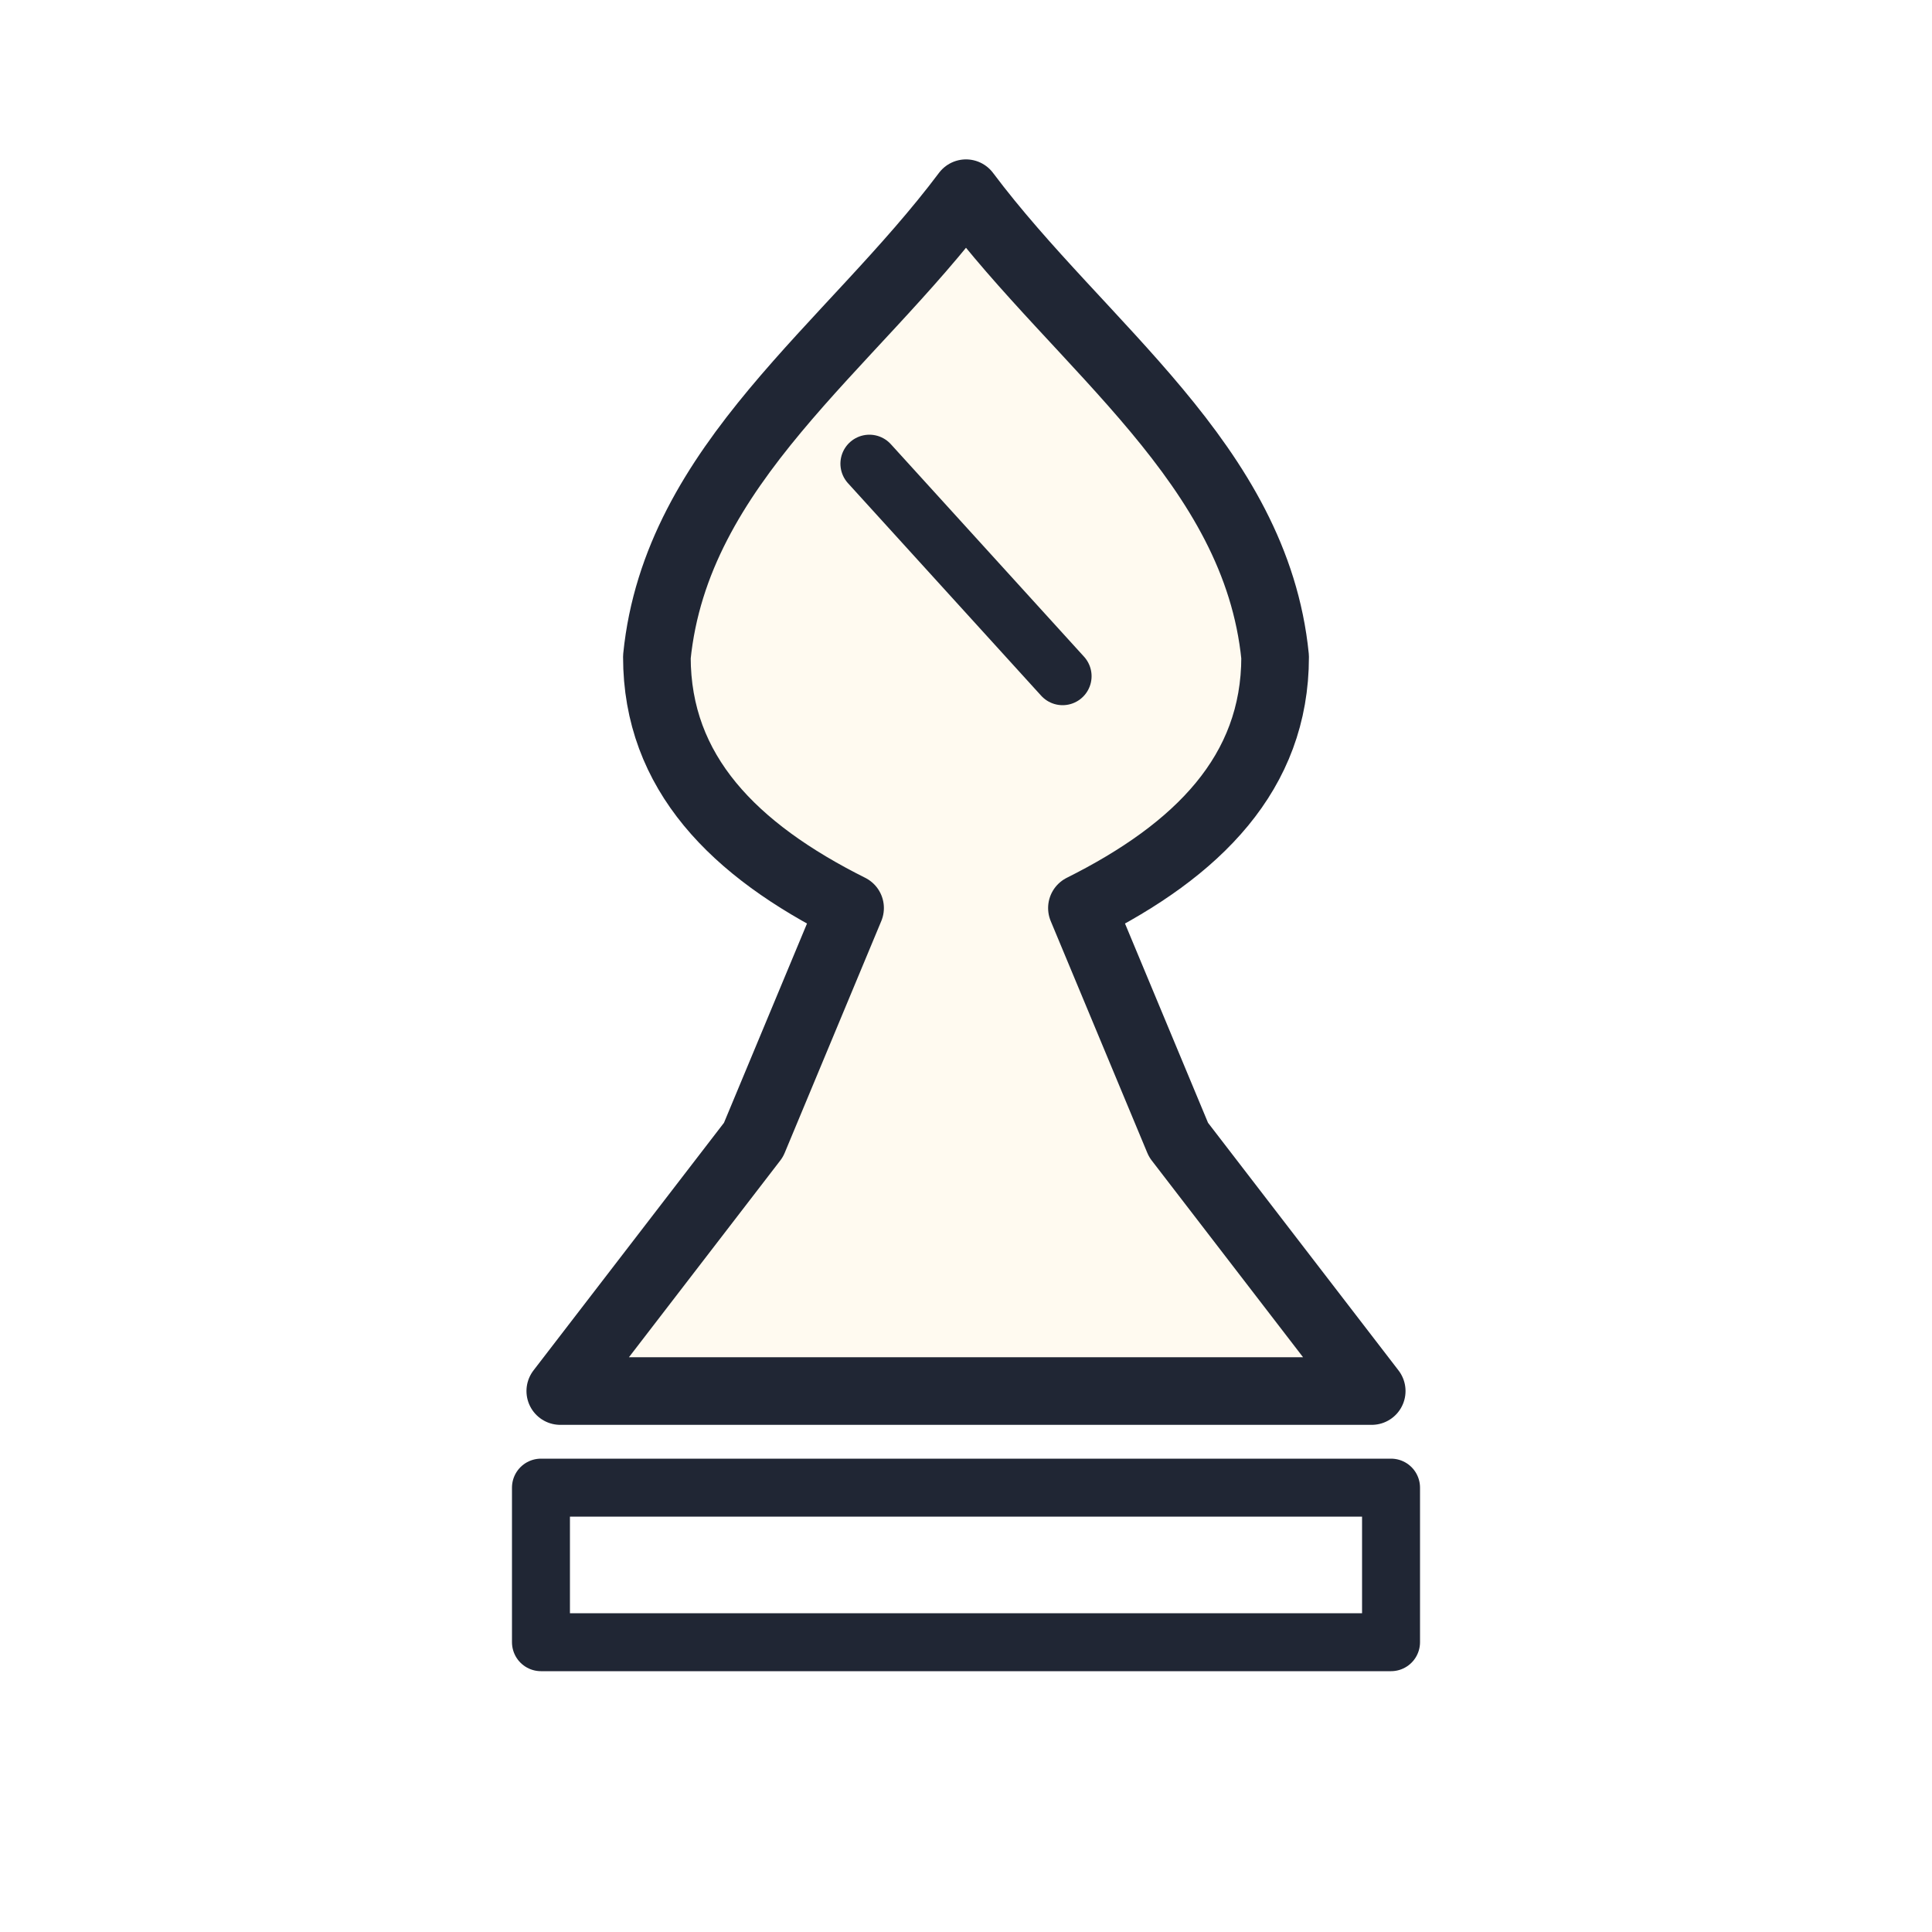
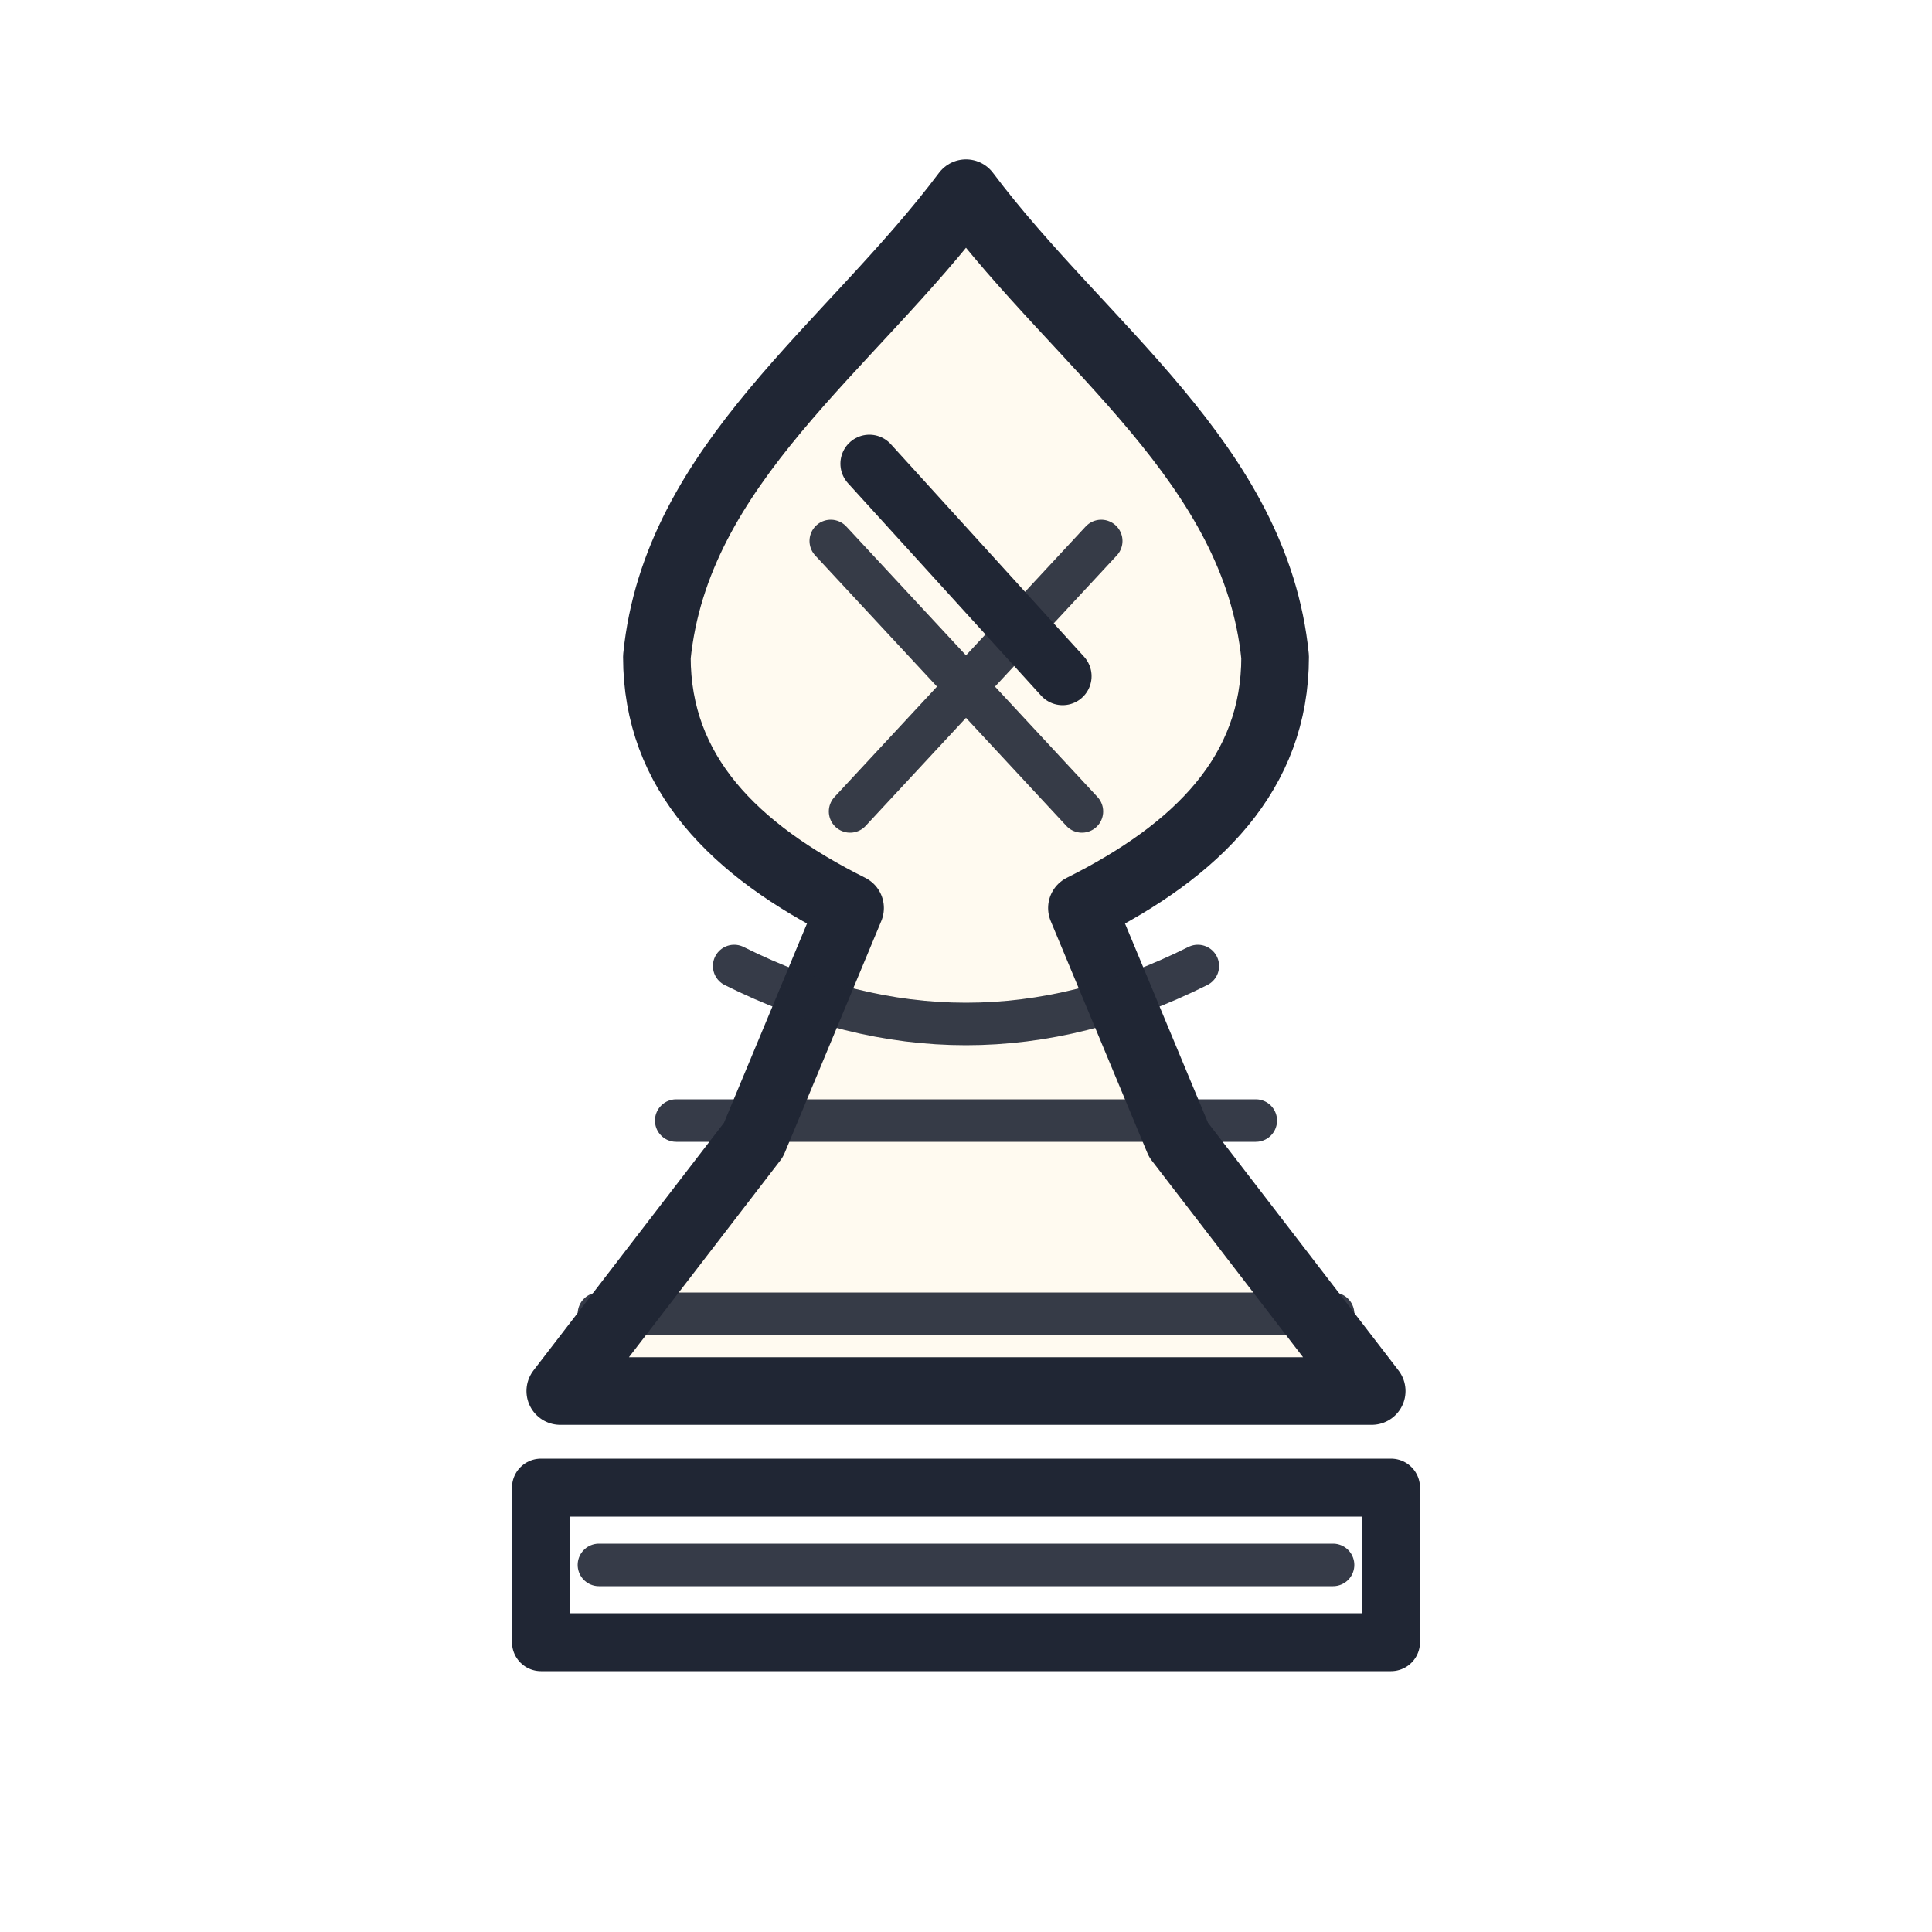
<svg xmlns="http://www.w3.org/2000/svg" viewBox="0 0 100 100" role="img" aria-label="White Bishop">
  <g fill="#fffaf0" stroke="#202634" stroke-width="3.5" stroke-linejoin="round" stroke-linecap="round">
    <path d="M50 10c-6 8-15 14-16 24 0 6 4 10 10 13l-5 12-10 13H71L61 59l-5-12c6-3 10-7 10-13C65 24 56 18 50 10z" />
    <path d="M45 24l10 11M28 77h44v8H28z" fill="none" stroke-width="3" />
+     <g fill="none" stroke="#202634" stroke-width="2.2" stroke-linecap="round" stroke-linejoin="round" opacity=".9">
+       <path d="M43 28l13 14M57 28L44 42M38 50q12 6 24 0M35 58h30M31 68h38M31 81h38" />
+     </g>
  </g>
</svg>
